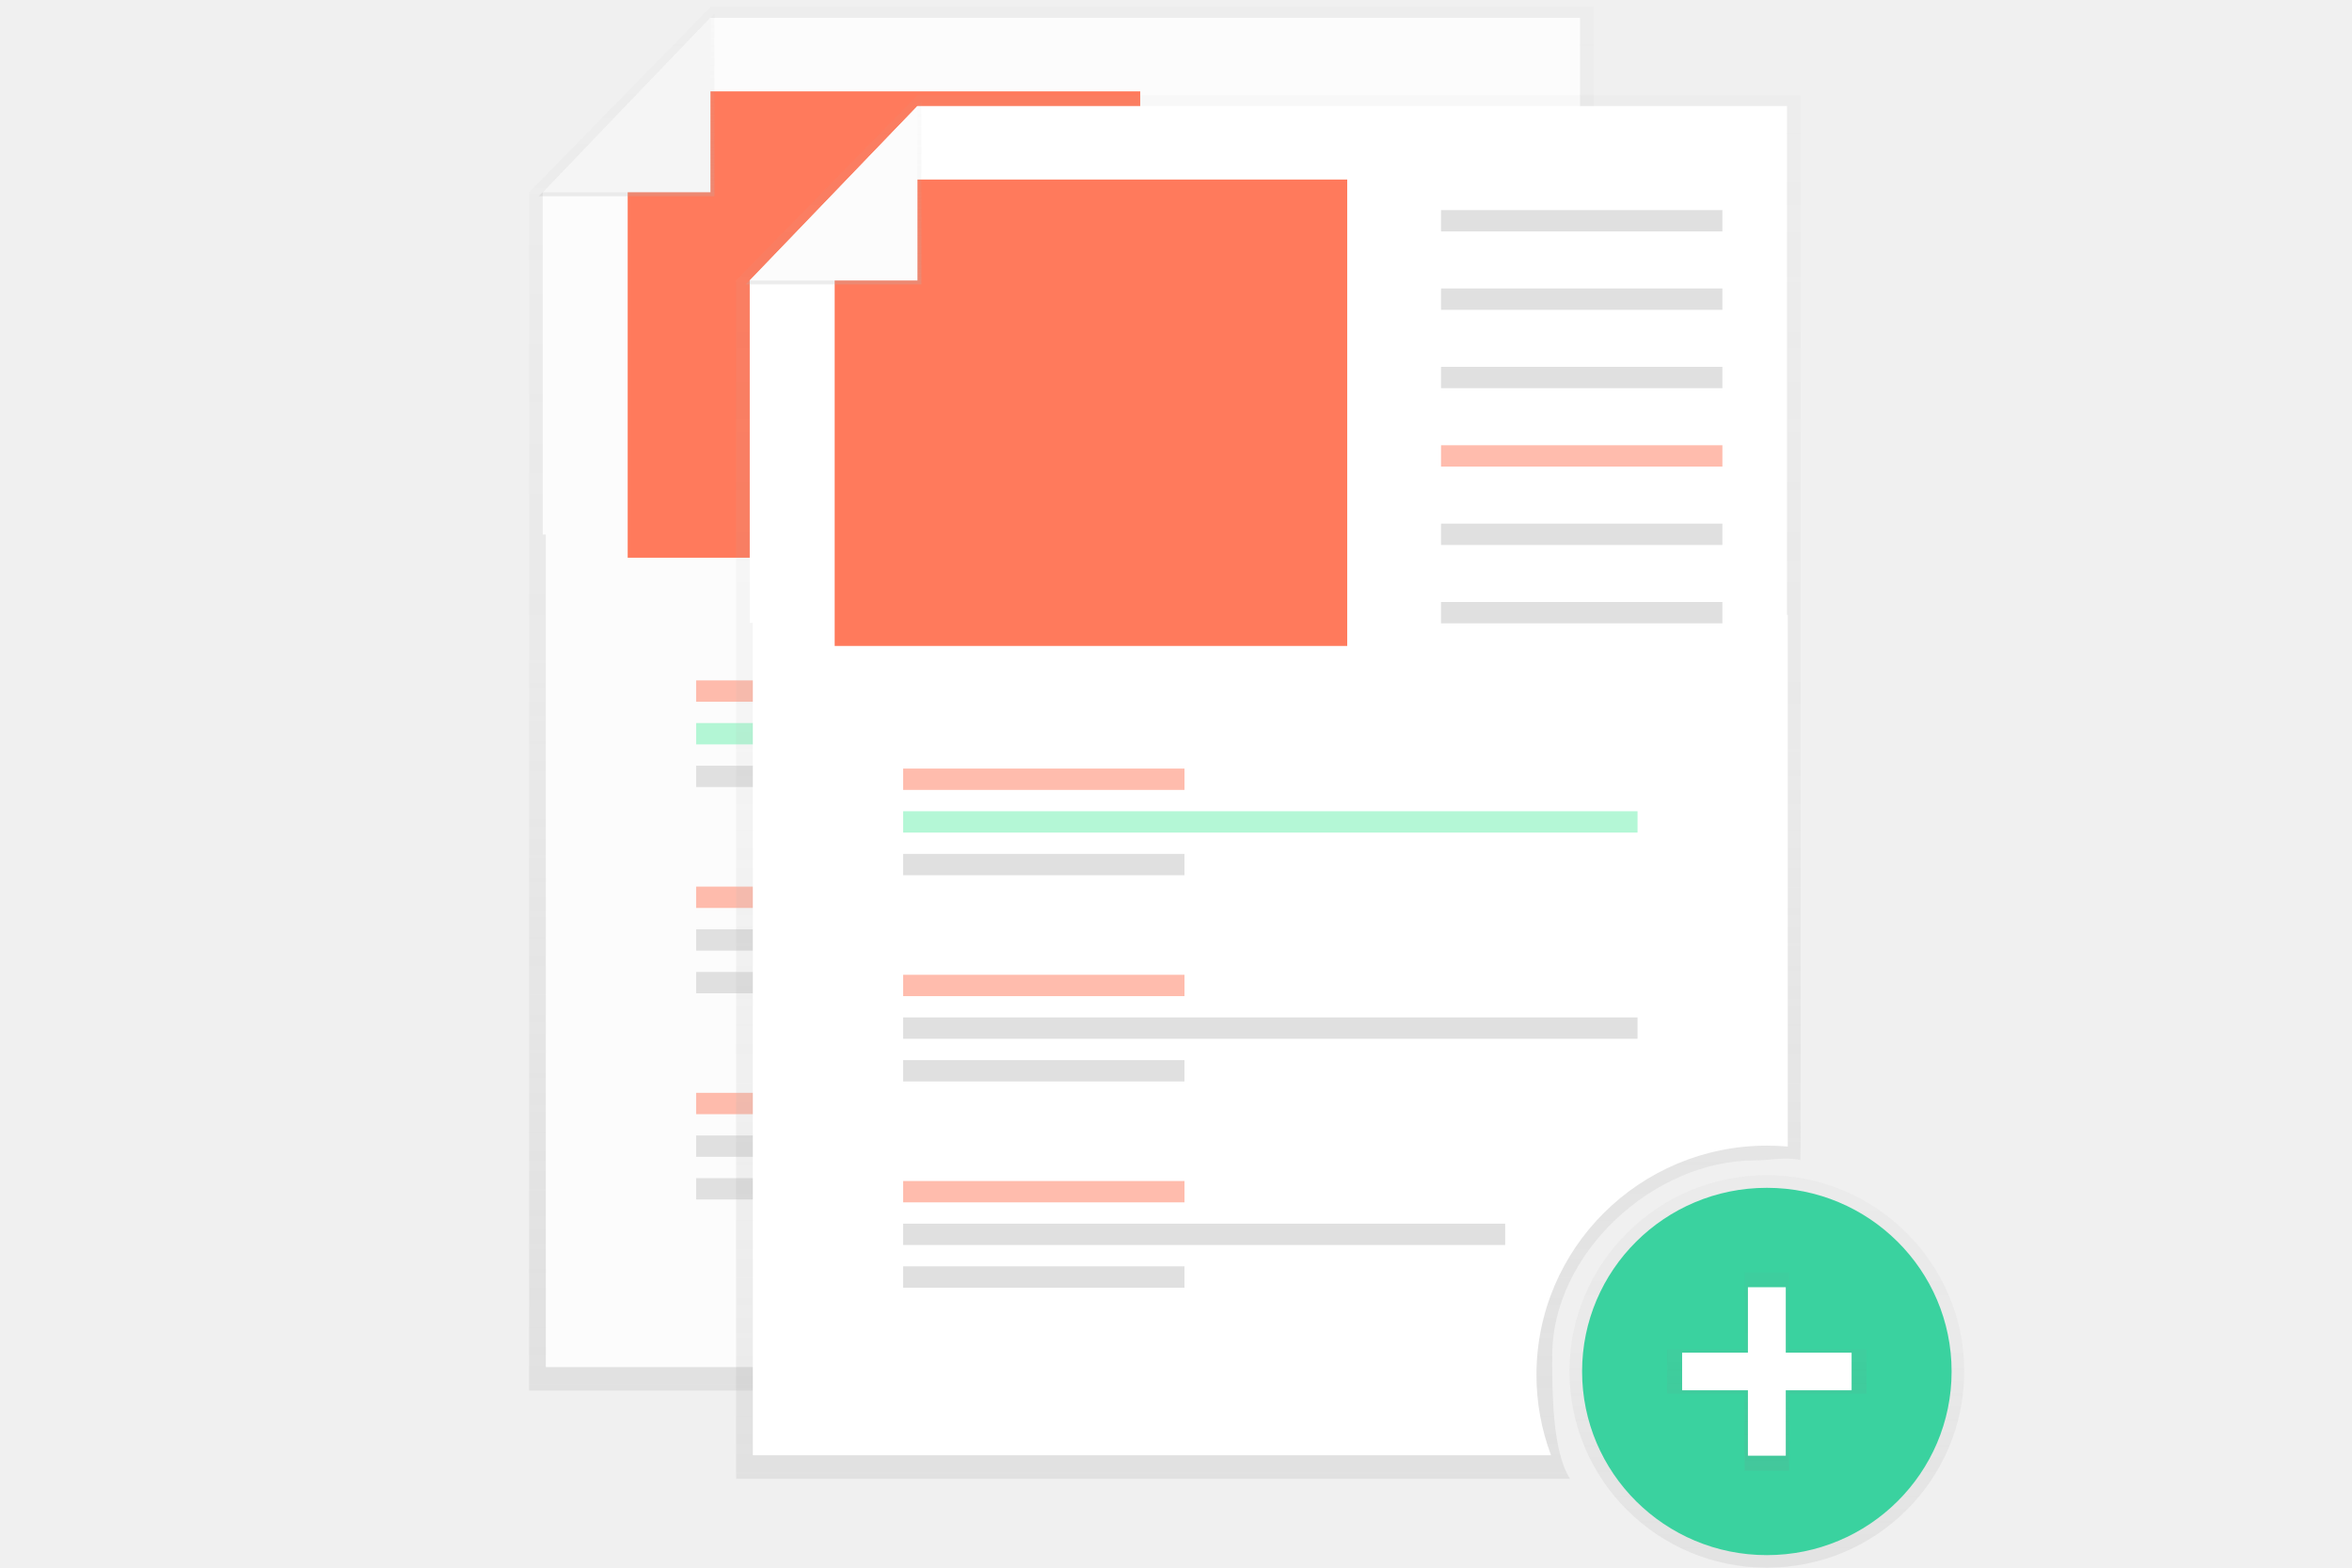
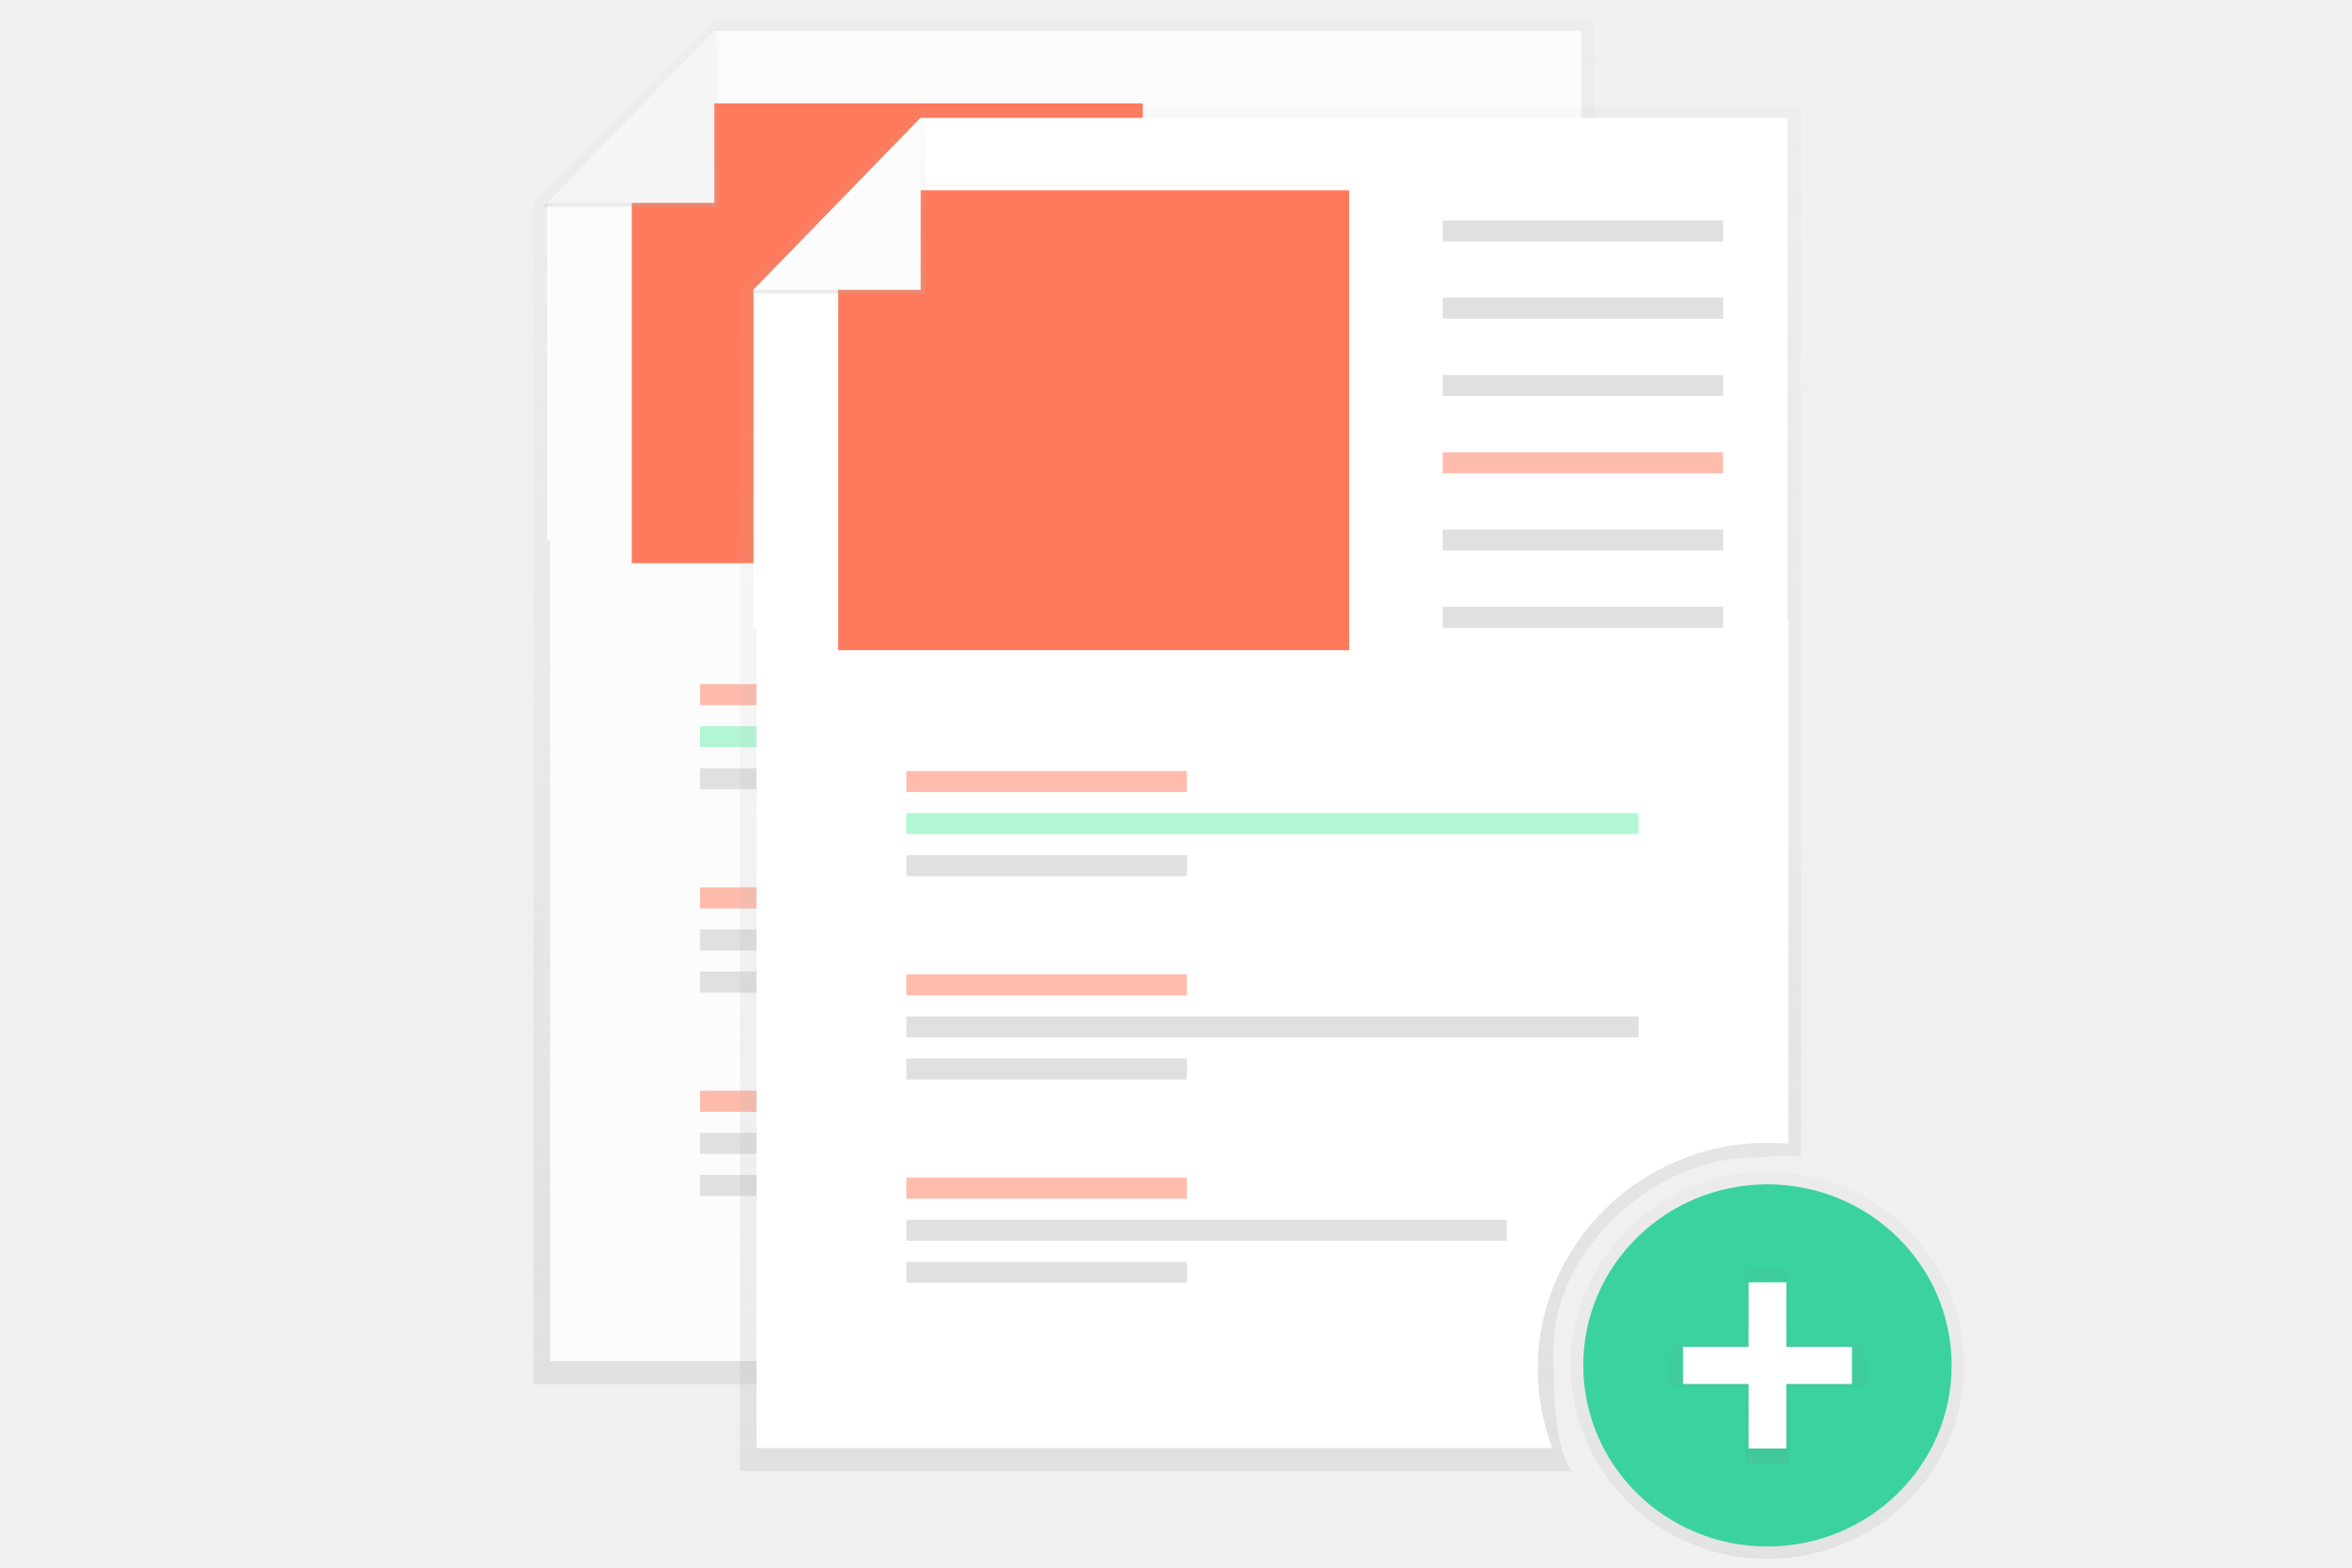
<svg xmlns="http://www.w3.org/2000/svg" xmlns:xlink="http://www.w3.org/1999/xlink" id="72abf1fc-af5c-4a12-adab-83afeedac95e" data-name="Layer 1" width="900" height="600" viewBox="0 0 900 600" version="1.1">
  <defs id="defs20">
    <linearGradient id="44dab5fe-2df9-47ba-adb2-140775afca0e" x1="506" y1="757.81" x2="506" y2="51.81" gradientUnits="userSpaceOnUse">
      <stop offset="0" stop-color="#b3b3b3" stop-opacity="0.25" id="stop2" />
      <stop offset="0.54" stop-color="#b3b3b3" stop-opacity="0.1" id="stop4" />
      <stop offset="1" stop-color="#b3b3b3" stop-opacity="0.05" id="stop6" />
    </linearGradient>
    <linearGradient id="b071ddd1-33a6-4512-b8b6-1cee124e019a" x1="49.46" y1="96.5" x2="49.46" y2="3.5" xlink:href="#44dab5fe-2df9-47ba-adb2-140775afca0e" />
    <linearGradient id="d200849e-56d5-45c5-85eb-e9070e3330a6" x1="627.87" y1="796.38" x2="627.87" y2="596.12" gradientUnits="userSpaceOnUse">
      <stop offset="0" stop-color="gray" stop-opacity="0.25" id="stop10" />
      <stop offset="0.54" stop-color="gray" stop-opacity="0.12" id="stop12" />
      <stop offset="1" stop-color="gray" stop-opacity="0.1" id="stop14" />
    </linearGradient>
    <linearGradient id="39846f9a-c4dd-4a41-91c8-743bb7d77e65" x1="627.87" y1="746.82" x2="627.87" y2="645.68" xlink:href="#d200849e-56d5-45c5-85eb-e9070e3330a6" />
-     <linearGradient id="af8f0828-33b7-4bd6-b50f-ae3d37501acf" x1="611" y1="802.81" x2="611" y2="96.81" xlink:href="#44dab5fe-2df9-47ba-adb2-140775afca0e" gradientTransform="matrix(0.7543296,0,0,0.75,24.4477,-36.1425)" />
+     <linearGradient id="af8f0828-33b7-4bd6-b50f-ae3d37501acf" x1="611" y1="802.81" x2="611" y2="96.81" xlink:href="#44dab5fe-2df9-47ba-adb2-140775afca0e" gradientTransform="matrix(0.7520119,0,0,0.7394068,26.68191,-30.53193)" />
    <linearGradient id="152252ce-949a-4e00-886c-6a46b2444b40" x1="154.46" y1="141.5" x2="154.46" y2="48.5" xlink:href="#44dab5fe-2df9-47ba-adb2-140775afca0e" />
-     <linearGradient xlink:href="#44dab5fe-2df9-47ba-adb2-140775afca0e" id="linearGradient932" gradientUnits="userSpaceOnUse" x1="506" y1="757.81" x2="506" y2="51.81" gradientTransform="matrix(0.7543296,0,0,0.75,24.4477,-36.1425)" />
+     <linearGradient xlink:href="#44dab5fe-2df9-47ba-adb2-140775afca0e" id="linearGradient932" gradientUnits="userSpaceOnUse" x1="506" y1="757.81" x2="506" y2="51.81" gradientTransform="matrix(0.7520119,0,0,0.7394068,26.68191,-30.53193)" />
    <linearGradient xlink:href="#d200849e-56d5-45c5-85eb-e9070e3330a6" id="linearGradient934" gradientUnits="userSpaceOnUse" x1="627.87" y1="796.38" x2="627.87" y2="596.12" />
  </defs>
-   <path d="m 514.762,484.965 c 0,-38.82 38.554,-74.61 77.598,-74.61 5.982,0 11.783,-1.5 17.35,-0.12 0.075,-1.695 0.121,-11.655 0.121,-13.365 V 2.715 H 271.868 L 202.469,73.59 V 532.215 h 319.081 c -6.864,-10.83 -6.789,-33.495 -6.789,-47.25 z" id="path24" style="fill:url(#linearGradient932);stroke-width:0.752" />
-   <path d="m 508.727,492.465 a 88.257,87.75 0 0 1 88.257,-87.75 c 2.663,0 5.28,0.128 7.905,0.352 v -203.46 H 208.866 V 523.215 H 514.302 a 88.06,87.555 0 0 1 -5.574,-30.75 z" id="path26" style="fill:#fcfcfc;stroke-width:0.752" />
-   <polygon points="6.91,269.19 6.91,94.5 92,5.5 533.09,5.5 533.09,269.19 " id="polygon28" style="fill:#fcfcfc" transform="matrix(0.7543296,0,0,0.75,202.4695,2.715001)" />
-   <rect x="472.21" y="46.657" width="107.665" height="8.168" id="rect30" style="fill:#e0e0e0;stroke-width:0.752" />
-   <rect x="472.21" y="76.657" width="107.665" height="8.168" id="rect32" style="fill:#e0e0e0;stroke-width:0.752" />
-   <rect x="472.21" y="106.657" width="107.665" height="8.168" id="rect34" style="fill:#e0e0e0;stroke-width:0.752" />
-   <rect x="472.21" y="136.657" width="107.665" height="8.168" id="rect36" style="opacity:0.5;fill:#ff7a5c;stroke-width:0.752" />
-   <rect x="472.21" y="166.657" width="107.665" height="8.168" id="rect38" style="fill:#e0e0e0;stroke-width:0.752" />
-   <rect x="472.21" y="196.657" width="107.665" height="8.168" id="rect40" style="fill:#e0e0e0;stroke-width:0.752" />
-   <rect x="266.376" y="260.408" width="107.665" height="8.168" id="rect42" style="opacity:0.5;fill:#ff7a5c;stroke-width:0.752" />
-   <rect x="266.376" y="293.062" width="107.665" height="8.168" id="rect44" style="fill:#e0e0e0;stroke-width:0.752" />
-   <rect x="266.376" y="276.735" width="281.033" height="8.168" id="rect46" style="opacity:0.5;fill:#69f0ae;stroke-width:0.752" />
-   <rect x="266.376" y="339.33" width="107.665" height="8.168" id="rect48" style="opacity:0.5;fill:#ff7a5c;stroke-width:0.752" />
-   <rect x="266.376" y="371.992" width="107.665" height="8.168" id="rect50" style="fill:#e0e0e0;stroke-width:0.752" />
-   <rect x="266.376" y="355.658" width="281.033" height="8.168" id="rect52" style="fill:#e0e0e0;stroke-width:0.752" />
-   <rect x="266.376" y="418.26" width="107.665" height="8.168" id="rect54" style="opacity:0.5;fill:#ff7a5c;stroke-width:0.752" />
-   <rect x="266.376" y="450.915" width="107.665" height="8.168" id="rect56" style="fill:#e0e0e0;stroke-width:0.752" />
-   <rect x="266.376" y="434.587" width="230.38" height="8.168" id="rect58" style="fill:#e0e0e0;stroke-width:0.752" />
-   <polygon points="310,281 50,281 50,54 59,43 79.75,43 310,43 " id="polygon60" style="fill:#ff7a5c" transform="matrix(0.7543296,0,0,0.75,202.4695,2.715001)" />
-   <polygon points="4.91,96.5 94,96.5 94,3.5 " id="polygon62" style="fill:url(#b071ddd1-33a6-4512-b8b6-1cee124e019a)" transform="matrix(0.7543296,0,0,0.75,202.4695,2.715001)" />
-   <polygon points="6.91,94.5 92,94.5 92,5.5 " id="polygon64" style="fill:#f5f5f5" transform="matrix(0.7543296,0,0,0.75,202.4695,2.715001)" />
-   <g id="g68" style="opacity:0.5" transform="matrix(0.7543296,0,0,0.75,202.4695,2.715001)">
+   <path d="m 515.49,483.215 c 0,-38.272 38.435,-73.556 77.359,-73.556 5.963,0 11.746,-1.479 17.296,-0.118 0.075,-1.671 0.12,-11.49 0.12,-13.176 V 7.777 H 273.342 L 204.157,77.651 V 529.798 H 522.258 c -6.843,-10.677 -6.768,-33.022 -6.768,-46.583 z" id="path24" style="fill:url(#linearGradient932);stroke-width:0.746" />
+   <path d="m 509.474,490.609 a 87.985,86.511 0 0 1 87.985,-86.511 c 2.655,0 5.264,0.126 7.881,0.348 V 203.86 H 210.534 v 317.065 h 304.497 a 87.79,86.318 0 0 1 -5.557,-30.316 z" id="path26" style="fill:#fcfcfc;stroke-width:0.746" />
+   <polygon points="92,5.5 533.09,5.5 533.09,269.19 6.91,269.19 6.91,94.5 " id="polygon28" style="fill:#fcfcfc" transform="matrix(0.7520119,0,0,0.7394068,204.1567,7.776738)" />
+   <rect x="473.069" y="51.099" width="107.335" height="8.052" id="rect30" style="fill:#e0e0e0;stroke-width:0.746" />
+   <rect x="473.069" y="80.675" width="107.335" height="8.052" id="rect32" style="fill:#e0e0e0;stroke-width:0.746" />
+   <rect x="473.069" y="110.251" width="107.335" height="8.052" id="rect34" style="fill:#e0e0e0;stroke-width:0.746" />
+   <rect x="473.069" y="139.827" width="107.335" height="8.052" id="rect36" style="opacity:0.5;fill:#ff7a5c;stroke-width:0.746" />
+   <rect x="473.069" y="169.404" width="107.335" height="8.052" id="rect38" style="fill:#e0e0e0;stroke-width:0.746" />
+   <rect x="473.069" y="198.98" width="107.335" height="8.052" id="rect40" style="fill:#e0e0e0;stroke-width:0.746" />
+   <rect x="267.867" y="261.83" width="107.335" height="8.052" id="rect42" style="opacity:0.5;fill:#ff7a5c;stroke-width:0.746" />
+   <rect x="267.867" y="294.023" width="107.335" height="8.052" id="rect44" style="fill:#e0e0e0;stroke-width:0.746" />
+   <rect x="267.867" y="277.926" width="280.17" height="8.052" id="rect46" style="opacity:0.5;fill:#69f0ae;stroke-width:0.746" />
+   <rect x="267.867" y="339.637" width="107.335" height="8.052" id="rect48" style="opacity:0.5;fill:#ff7a5c;stroke-width:0.746" />
+   <rect x="267.867" y="371.838" width="107.335" height="8.052" id="rect50" style="fill:#e0e0e0;stroke-width:0.746" />
+   <rect x="267.867" y="355.734" width="280.17" height="8.052" id="rect52" style="fill:#e0e0e0;stroke-width:0.746" />
+   <rect x="267.867" y="417.452" width="107.335" height="8.052" id="rect54" style="opacity:0.5;fill:#ff7a5c;stroke-width:0.746" />
+   <rect x="267.867" y="449.646" width="107.335" height="8.052" id="rect56" style="fill:#e0e0e0;stroke-width:0.746" />
+   <rect x="267.867" y="433.549" width="229.672" height="8.052" id="rect58" style="fill:#e0e0e0;stroke-width:0.746" />
+   <polygon points="50,54 59,43 79.75,43 310,43 310,281 50,281 " id="polygon60" style="fill:#ff7a5c" transform="matrix(0.7520119,0,0,0.7394068,204.1567,7.776738)" />
+   <polygon points="94,3.5 4.91,96.5 94,96.5 " id="polygon62" style="fill:url(#b071ddd1-33a6-4512-b8b6-1cee124e019a)" transform="matrix(0.7520119,0,0,0.7394068,204.1567,7.776738)" />
+   <polygon points="92,5.5 6.91,94.5 92,94.5 " id="polygon64" style="fill:#f5f5f5" transform="matrix(0.7520119,0,0,0.7394068,204.1567,7.776738)" />
+   <g id="g68" style="opacity:0.5" transform="matrix(0.7520119,0,0,0.7394068,204.1567,7.776738)">
    <circle cx="627.87" cy="696.25" r="100.13" id="circle66" style="fill:url(#linearGradient934)" />
  </g>
-   <ellipse cx="676.09" cy="524.902" id="circle70" style="fill:#3ad29f;stroke-width:0.752" rx="70.696" ry="70.29" />
-   <g id="g74" style="opacity:0.5" transform="matrix(0.7543296,0,0,0.75,202.4695,2.715001)">
-     <polygon points="577.3,707.54 616.58,707.54 616.58,746.82 639.16,746.82 639.16,707.54 678.44,707.54 678.44,684.95 639.16,684.95 639.16,645.68 616.58,645.68 616.58,684.95 577.3,684.95 " id="polygon72" style="fill:url(#39846f9a-c4dd-4a41-91c8-743bb7d77e65)" />
+   <ellipse cx="676.322" cy="522.589" id="circle70" style="fill:#3ad29f;stroke-width:0.746" rx="70.479" ry="69.297" />
+   <g id="g74" style="opacity:0.5" transform="matrix(0.7520119,0,0,0.7394068,204.1567,7.776738)">
+     <polygon points="616.58,746.82 639.16,746.82 639.16,707.54 678.44,707.54 678.44,684.95 639.16,684.95 639.16,645.68 616.58,645.68 616.58,684.95 577.3,684.95 577.3,707.54 616.58,707.54 " id="polygon72" style="fill:url(#39846f9a-c4dd-4a41-91c8-743bb7d77e65)" />
  </g>
-   <rect x="668.849" y="492.66" width="14.483" height="64.478" id="rect76" style="fill:#ffffff;stroke-width:0.752" />
-   <rect x="517.703" y="-708.519" width="14.4" height="64.85" transform="rotate(90)" id="rect78" style="fill:#ffffff;stroke-width:0.752" />
-   <path d="m 593.967,518.715 c 0,-38.82 38.554,-74.61 77.598,-74.61 5.982,0 11.783,-1.5 17.35,-0.12 0.075,-1.695 0.121,-11.655 0.121,-13.365 V 36.465 H 351.072 L 281.674,107.34 v 458.625 h 319.081 c -6.864,-10.83 -6.789,-33.495 -6.789,-47.25 z" id="path80" style="fill:url(#af8f0828-33b7-4bd6-b50f-ae3d37501acf);stroke-width:0.752" />
-   <path d="m 587.932,526.215 a 88.257,87.75 0 0 1 88.257,-87.75 c 2.663,0 5.28,0.128 7.905,0.352 v -203.46 H 288.071 V 556.965 h 305.436 a 88.06,87.555 0 0 1 -5.574,-30.75 z" id="path82" style="fill:#ffffff;stroke-width:0.752" />
-   <polygon points="111.91,314.19 111.91,139.5 197,50.5 638.09,50.5 638.09,314.19 " id="polygon84" style="fill:#ffffff" transform="matrix(0.7543296,0,0,0.75,202.4695,2.715001)" />
-   <rect x="551.415" y="80.407" width="107.665" height="8.168" id="rect86" style="fill:#e0e0e0;stroke-width:0.752" />
-   <rect x="551.415" y="110.407" width="107.665" height="8.168" id="rect88" style="fill:#e0e0e0;stroke-width:0.752" />
-   <rect x="551.415" y="140.407" width="107.665" height="8.168" id="rect90" style="fill:#e0e0e0;stroke-width:0.752" />
-   <rect x="551.415" y="170.407" width="107.665" height="8.168" id="rect92" style="opacity:0.5;fill:#ff7a5c;stroke-width:0.752" />
-   <rect x="551.415" y="200.407" width="107.665" height="8.168" id="rect94" style="fill:#e0e0e0;stroke-width:0.752" />
-   <rect x="551.415" y="230.407" width="107.665" height="8.168" id="rect96" style="fill:#e0e0e0;stroke-width:0.752" />
-   <rect x="345.581" y="294.158" width="107.665" height="8.168" id="rect98" style="opacity:0.5;fill:#ff7a5c;stroke-width:0.752" />
-   <rect x="345.581" y="326.812" width="107.665" height="8.168" id="rect100" style="fill:#e0e0e0;stroke-width:0.752" />
-   <rect x="345.581" y="310.485" width="281.033" height="8.168" id="rect102" style="opacity:0.5;fill:#69f0ae;stroke-width:0.752" />
-   <rect x="345.581" y="373.08" width="107.665" height="8.168" id="rect104" style="opacity:0.5;fill:#ff7a5c;stroke-width:0.752" />
-   <rect x="345.581" y="405.742" width="107.665" height="8.168" id="rect106" style="fill:#e0e0e0;stroke-width:0.752" />
-   <rect x="345.581" y="389.408" width="281.033" height="8.168" id="rect108" style="fill:#e0e0e0;stroke-width:0.752" />
-   <rect x="345.581" y="452.01" width="107.665" height="8.168" id="rect110" style="opacity:0.5;fill:#ff7a5c;stroke-width:0.752" />
-   <rect x="345.581" y="484.665" width="107.665" height="8.168" id="rect112" style="fill:#e0e0e0;stroke-width:0.752" />
-   <rect x="345.581" y="468.337" width="230.38" height="8.168" id="rect114" style="fill:#e0e0e0;stroke-width:0.752" />
-   <polygon points="415,326 155,326 155,99 164,88 184.75,88 415,88 " id="polygon116" style="fill:#ff7a5c" transform="matrix(0.7543296,0,0,0.75,202.4695,2.715001)" />
-   <polygon points="109.91,141.5 199,141.5 199,48.5 " id="polygon118" style="fill:url(#152252ce-949a-4e00-886c-6a46b2444b40)" transform="matrix(0.7543296,0,0,0.75,202.4695,2.715001)" />
-   <polygon points="111.91,139.5 197,139.5 197,50.5 " id="polygon120" style="fill:#fcfcfc" transform="matrix(0.7543296,0,0,0.75,202.4695,2.715001)" />
+   <rect x="669.103" y="490.802" width="14.439" height="63.567" id="rect76" style="fill:#ffffff;stroke-width:0.746" />
+   <rect x="515.49" y="-708.651" width="14.197" height="64.65" transform="rotate(90)" id="rect78" style="fill:#ffffff;stroke-width:0.746" />
+   <path d="m 594.451,516.489 c 0,-38.272 38.435,-73.556 77.359,-73.556 5.963,0 11.746,-1.479 17.296,-0.118 0.075,-1.671 0.12,-11.49 0.12,-13.176 V 41.05 H 352.303 L 283.118,110.924 v 452.147 h 318.101 c -6.843,-10.677 -6.768,-33.022 -6.768,-46.583 z" id="path80" style="fill:url(#af8f0828-33b7-4bd6-b50f-ae3d37501acf);stroke-width:0.746" />
+   <path d="m 588.435,523.883 a 87.985,86.511 0 0 1 87.985,-86.511 c 2.655,0 5.264,0.126 7.881,0.348 V 237.133 H 289.495 v 317.065 h 304.497 a 87.79,86.318 0 0 1 -5.557,-30.316 z" id="path82" style="fill:#ffffff;stroke-width:0.746" />
+   <polygon points="197,50.5 638.09,50.5 638.09,314.19 111.91,314.19 111.91,139.5 " id="polygon84" style="fill:#ffffff" transform="matrix(0.7520119,0,0,0.7394068,204.1567,7.776738)" />
+   <rect x="552.03" y="84.372" width="107.335" height="8.052" id="rect86" style="fill:#e0e0e0;stroke-width:0.746" />
+   <rect x="552.03" y="113.948" width="107.335" height="8.052" id="rect88" style="fill:#e0e0e0;stroke-width:0.746" />
+   <rect x="552.03" y="143.524" width="107.335" height="8.052" id="rect90" style="fill:#e0e0e0;stroke-width:0.746" />
+   <rect x="552.03" y="173.101" width="107.335" height="8.052" id="rect92" style="opacity:0.5;fill:#ff7a5c;stroke-width:0.746" />
+   <rect x="552.03" y="202.677" width="107.335" height="8.052" id="rect94" style="fill:#e0e0e0;stroke-width:0.746" />
+   <rect x="552.03" y="232.253" width="107.335" height="8.052" id="rect96" style="fill:#e0e0e0;stroke-width:0.746" />
+   <rect x="346.828" y="295.103" width="107.335" height="8.052" id="rect98" style="opacity:0.5;fill:#ff7a5c;stroke-width:0.746" />
+   <rect x="346.828" y="327.297" width="107.335" height="8.052" id="rect100" style="fill:#e0e0e0;stroke-width:0.746" />
+   <rect x="346.828" y="311.2" width="280.17" height="8.052" id="rect102" style="opacity:0.5;fill:#69f0ae;stroke-width:0.746" />
+   <rect x="346.828" y="372.911" width="107.335" height="8.052" id="rect104" style="opacity:0.5;fill:#ff7a5c;stroke-width:0.746" />
+   <rect x="346.828" y="405.112" width="107.335" height="8.052" id="rect106" style="fill:#e0e0e0;stroke-width:0.746" />
+   <rect x="346.828" y="389.007" width="280.17" height="8.052" id="rect108" style="fill:#e0e0e0;stroke-width:0.746" />
+   <rect x="346.828" y="450.726" width="107.335" height="8.052" id="rect110" style="opacity:0.5;fill:#ff7a5c;stroke-width:0.746" />
+   <rect x="346.828" y="482.92" width="107.335" height="8.052" id="rect112" style="fill:#e0e0e0;stroke-width:0.746" />
+   <rect x="346.828" y="466.823" width="229.672" height="8.052" id="rect114" style="fill:#e0e0e0;stroke-width:0.746" />
+   <polygon points="155,99 164,88 184.75,88 415,88 415,326 155,326 " id="polygon116" style="fill:#ff7a5c" transform="matrix(0.7520119,0,0,0.7394068,204.1567,7.776738)" />
+   <polygon points="199,48.5 109.91,141.5 199,141.5 " id="polygon118" style="fill:url(#152252ce-949a-4e00-886c-6a46b2444b40)" transform="matrix(0.7520119,0,0,0.7394068,204.1567,7.776738)" />
+   <polygon points="197,50.5 111.91,139.5 197,139.5 " id="polygon120" style="fill:#fcfcfc" transform="matrix(0.7520119,0,0,0.7394068,204.1567,7.776738)" />
</svg>
